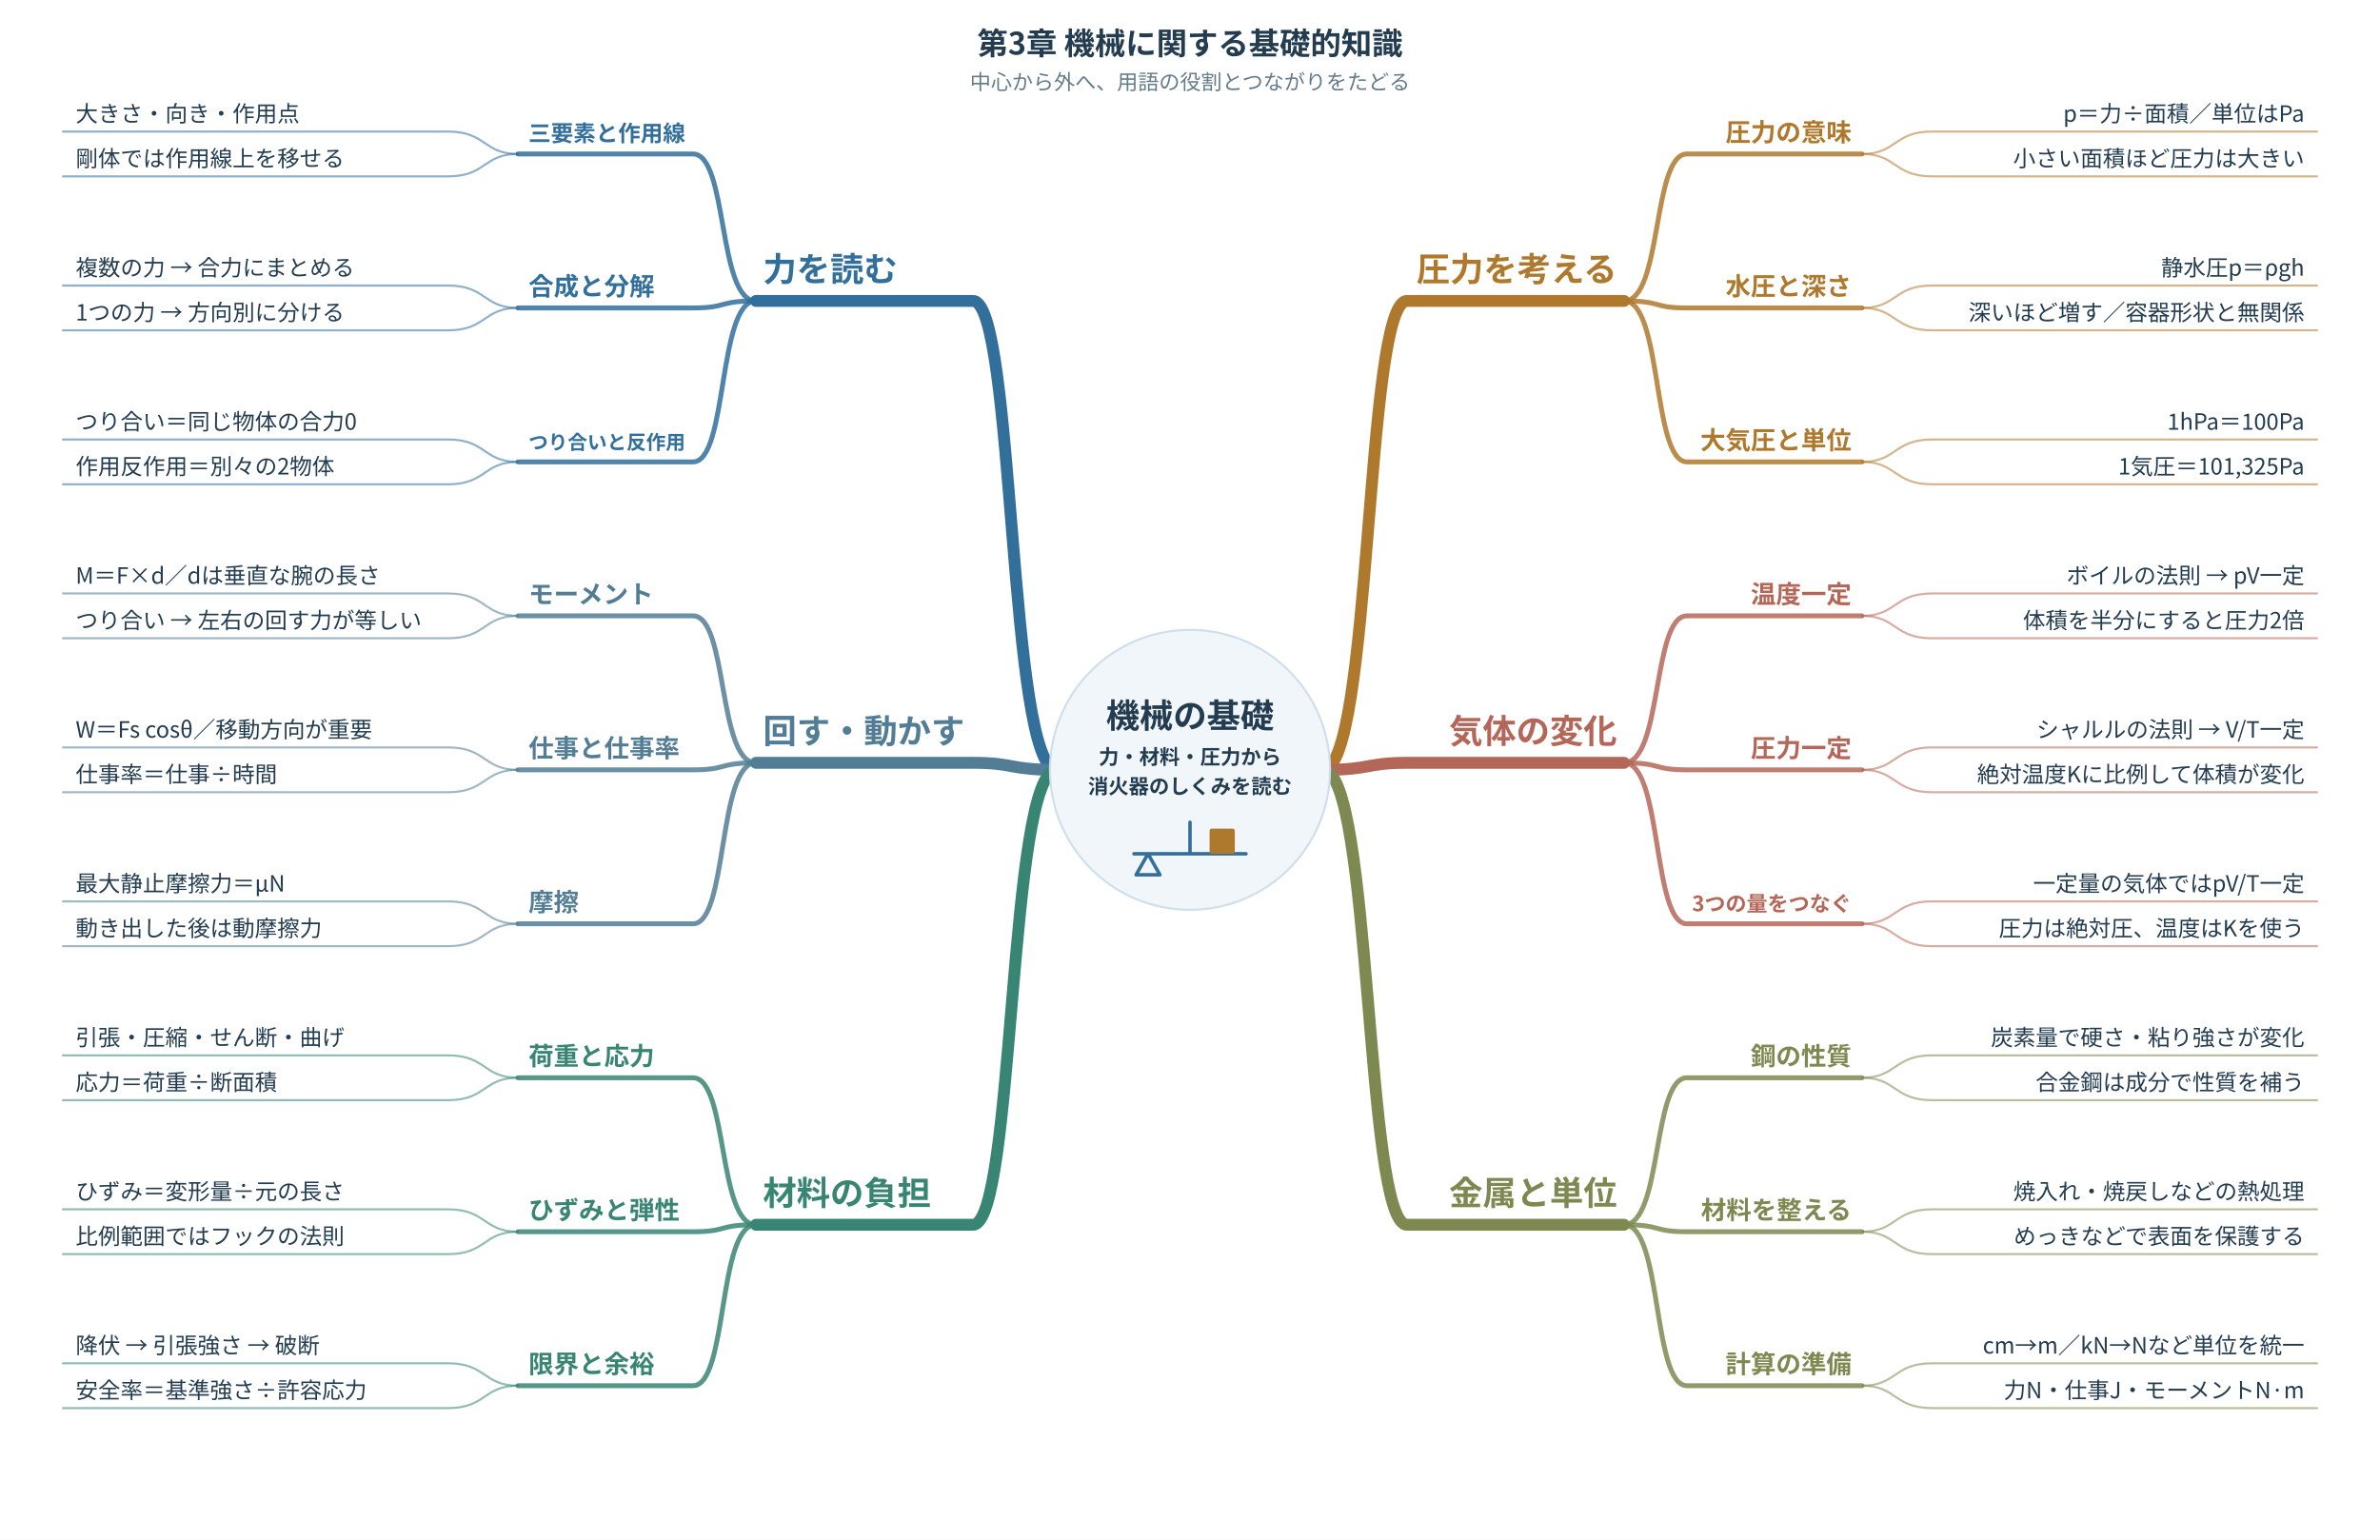
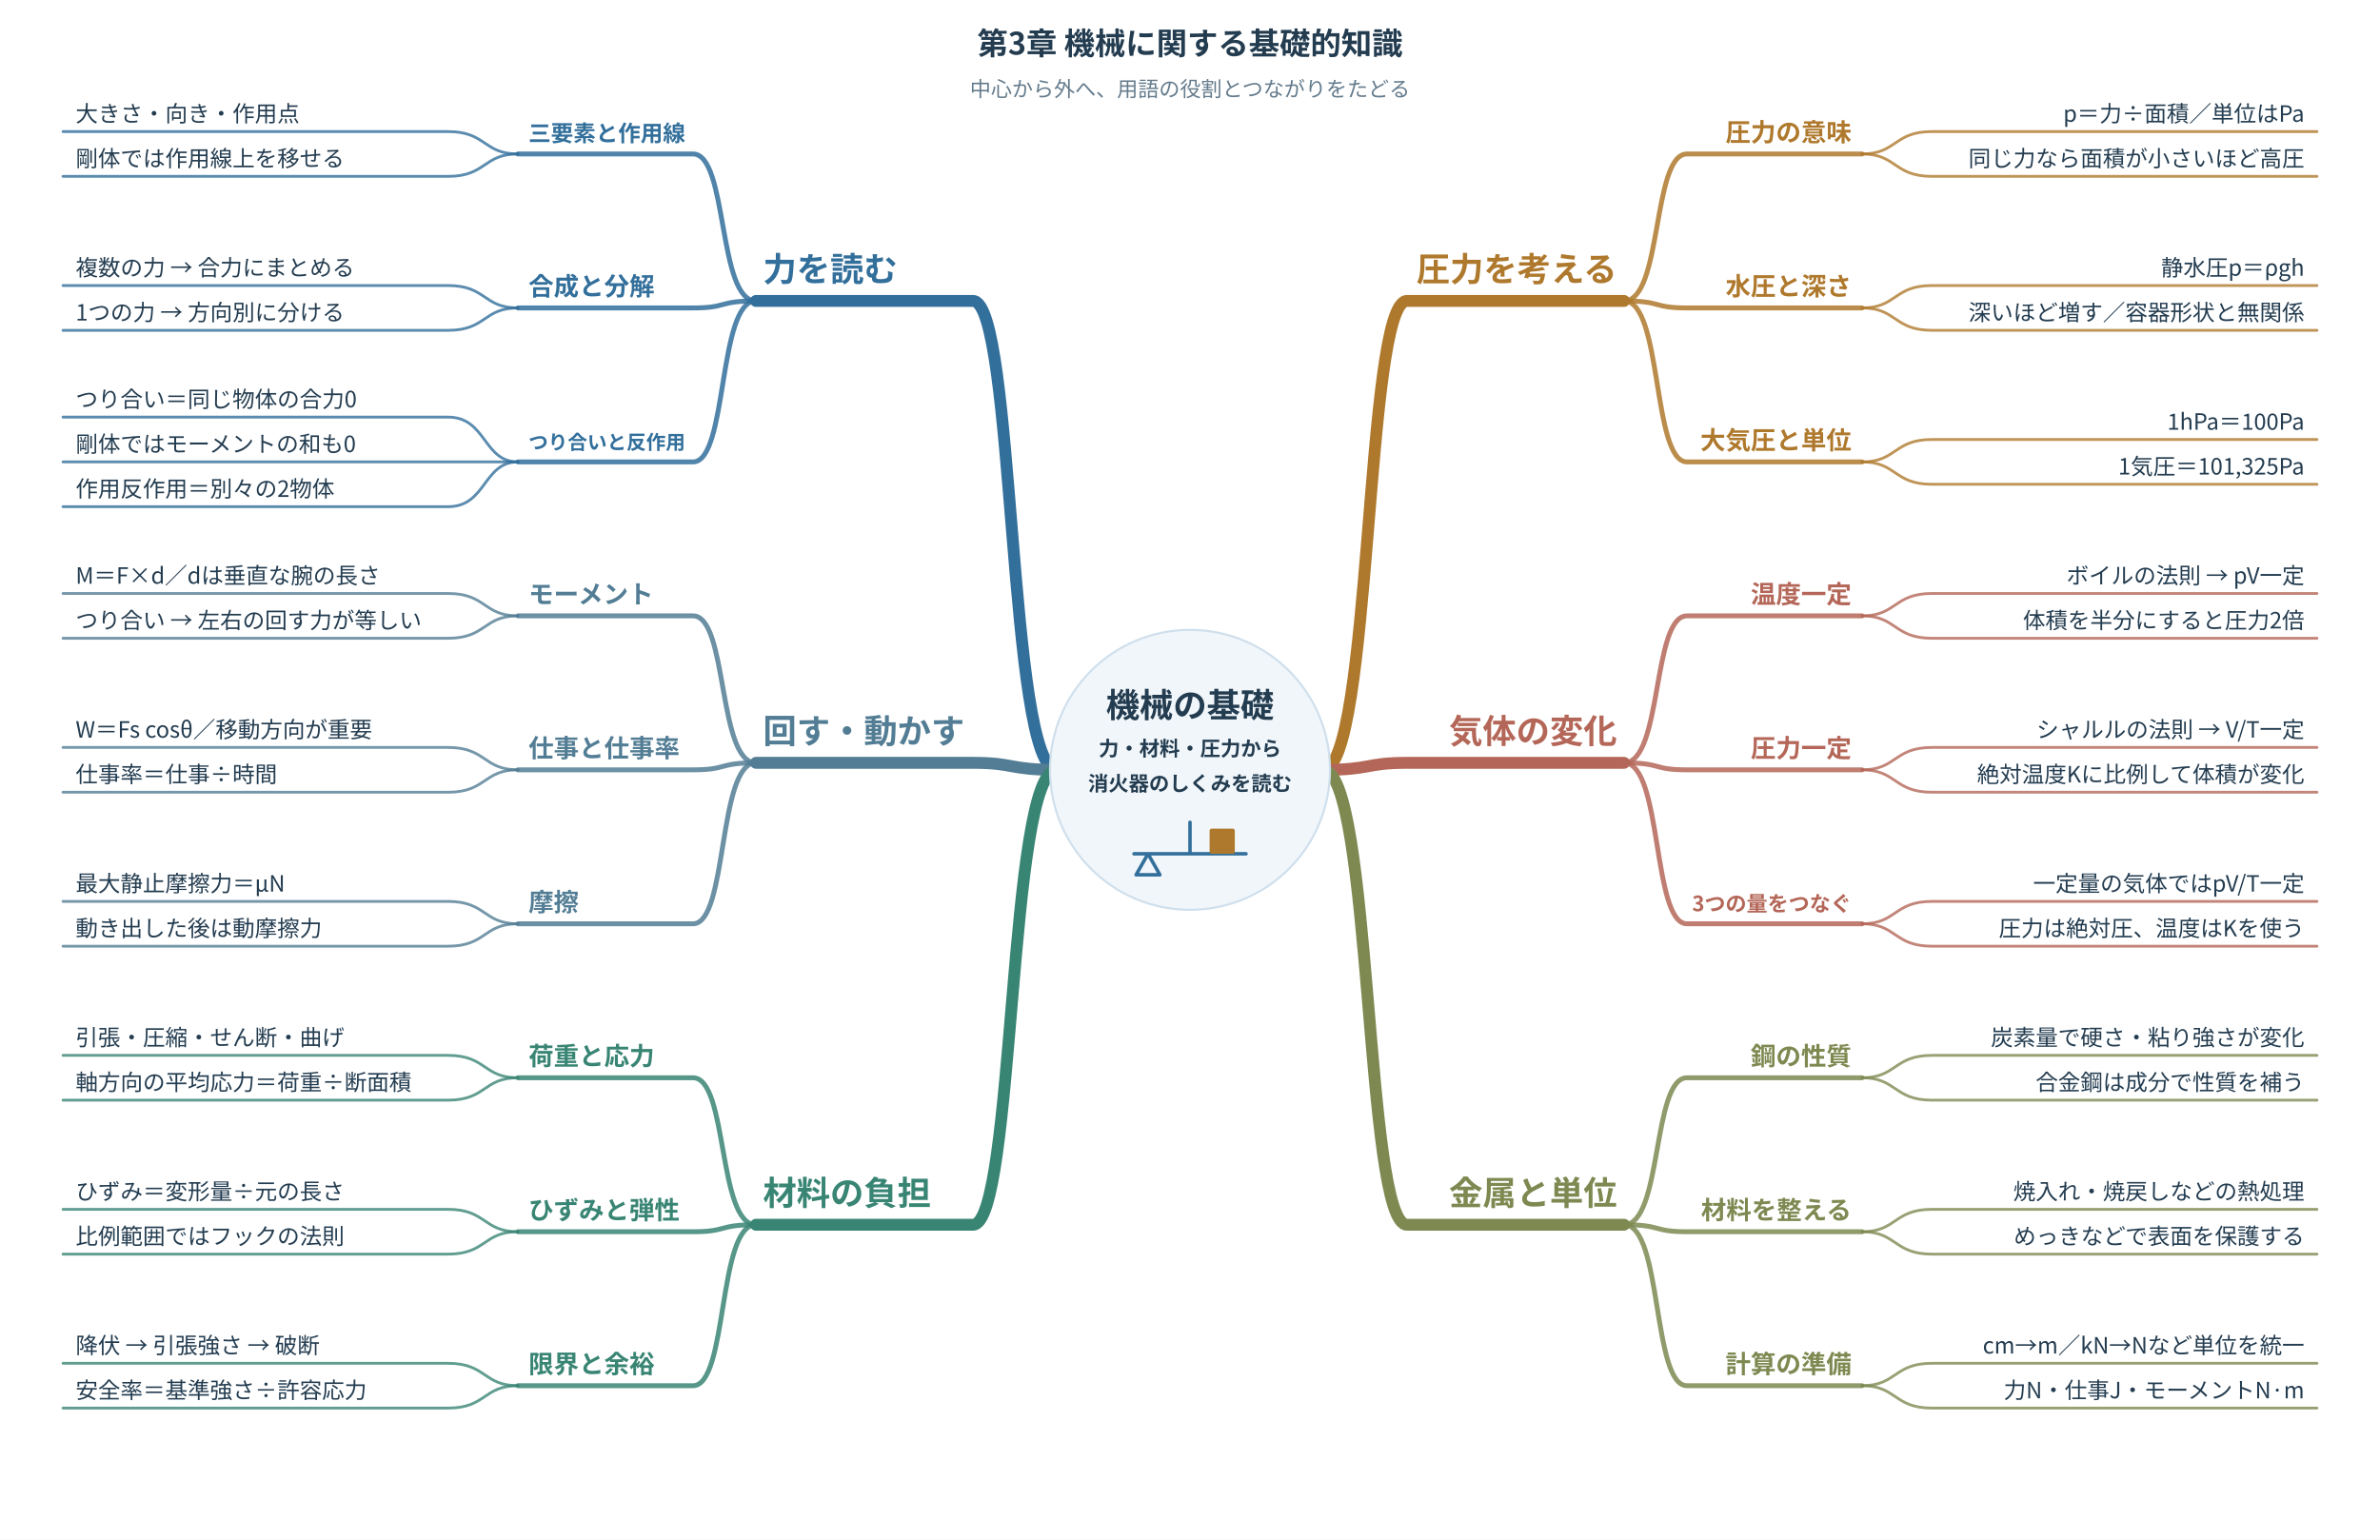
<svg xmlns="http://www.w3.org/2000/svg" width="3400" height="2200" viewBox="0 0 3400 2200" role="img" aria-labelledby="title desc">
  <rect width="3400" height="2200" fill="#FFFFFF" />
  <g font-family="Meiryo, Noto Sans CJK JP, sans-serif" fill="#233C50" stroke-linecap="round" stroke-linejoin="round">
    <text x="1700" y="78" text-anchor="middle" font-size="44" font-weight="700" fill="#233C50">第3章  機械に関する基礎的知識</text>
-     <text x="1700" y="128" text-anchor="middle" font-size="30" font-weight="500" fill="#647B8C">中心から外へ、用語の役割とつながりをたどる</text>
+     <text x="1700" y="138" text-anchor="middle" font-size="30" font-weight="500" fill="#647B8C">中心から外へ、用語の役割とつながりをたどる</text>
    <path d="M 1510 1100 C 1440 1100 1450 430 1390 430 L 1080 430" fill="none" stroke="#326F9B" stroke-width="17" opacity="1" />
    <text x="1090" y="402" text-anchor="start" font-size="48" font-weight="700" fill="#326F9B">力を読む</text>
    <path d="M 1080 430 C 1025 430 1040 220 990 220 L 740 220" fill="none" stroke="#326F9B" stroke-width="7" opacity="0.85" />
    <text x="755" y="202" text-anchor="start" font-size="32" font-weight="700" fill="#326F9B">三要素と作用線</text>
-     <path d="M 740 220 C 690 220 695 188.0 640 188.0 L 90 188.0" fill="none" stroke="#326F9B" stroke-width="3" opacity="0.55" />
+     <path d="M 740 220 C 690 220 695 188.0 640 188.0 L 90 188.0" fill="none" stroke="#326F9B" stroke-width="4" opacity="0.8" />
    <text x="108" y="174.0" text-anchor="start" font-size="32" font-weight="500" fill="#233C50">大きさ・向き・作用点</text>
-     <path d="M 740 220 C 690 220 695 252.0 640 252.0 L 90 252.0" fill="none" stroke="#326F9B" stroke-width="3" opacity="0.55" />
+     <path d="M 740 220 C 690 220 695 252.0 640 252.0 L 90 252.0" fill="none" stroke="#326F9B" stroke-width="4" opacity="0.8" />
    <text x="108" y="238.0" text-anchor="start" font-size="32" font-weight="500" fill="#233C50">剛体では作用線上を移せる</text>
    <path d="M 1080 430 C 1025 430 1040 440 990 440 L 740 440" fill="none" stroke="#326F9B" stroke-width="7" opacity="0.85" />
    <text x="755" y="422" text-anchor="start" font-size="36" font-weight="700" fill="#326F9B">合成と分解</text>
-     <path d="M 740 440 C 690 440 695 408.0 640 408.0 L 90 408.0" fill="none" stroke="#326F9B" stroke-width="3" opacity="0.55" />
+     <path d="M 740 440 C 690 440 695 408.0 640 408.0 L 90 408.0" fill="none" stroke="#326F9B" stroke-width="4" opacity="0.8" />
    <text x="108" y="394.0" text-anchor="start" font-size="32" font-weight="500" fill="#233C50">複数の力 → 合力にまとめる</text>
-     <path d="M 740 440 C 690 440 695 472.0 640 472.0 L 90 472.0" fill="none" stroke="#326F9B" stroke-width="3" opacity="0.55" />
+     <path d="M 740 440 C 690 440 695 472.0 640 472.0 L 90 472.0" fill="none" stroke="#326F9B" stroke-width="4" opacity="0.8" />
    <text x="108" y="458.0" text-anchor="start" font-size="32" font-weight="500" fill="#233C50">1つの力 → 方向別に分ける</text>
    <path d="M 1080 430 C 1025 430 1040 660 990 660 L 740 660" fill="none" stroke="#326F9B" stroke-width="7" opacity="0.85" />
    <text x="755" y="642" text-anchor="start" font-size="28" font-weight="700" fill="#326F9B">つり合いと反作用</text>
-     <path d="M 740 660 C 690 660 695 628.0 640 628.0 L 90 628.0" fill="none" stroke="#326F9B" stroke-width="3" opacity="0.55" />
-     <text x="108" y="614.0" text-anchor="start" font-size="32" font-weight="500" fill="#233C50">つり合い＝同じ物体の合力0</text>
-     <path d="M 740 660 C 690 660 695 692.0 640 692.0 L 90 692.0" fill="none" stroke="#326F9B" stroke-width="3" opacity="0.55" />
-     <text x="108" y="678.0" text-anchor="start" font-size="32" font-weight="500" fill="#233C50">作用反作用＝別々の2物体</text>
+     <path d="M 740 660 C 690 660 695 596.0 640 596.0 L 90 596.0" fill="none" stroke="#326F9B" stroke-width="4" opacity="0.8" />
+     <text x="108" y="582.0" text-anchor="start" font-size="32" font-weight="500" fill="#233C50">つり合い＝同じ物体の合力0</text>
+     <path d="M 740 660 C 690 660 695 660.0 640 660.0 L 90 660.0" fill="none" stroke="#326F9B" stroke-width="4" opacity="0.8" />
+     <text x="108" y="646.0" text-anchor="start" font-size="32" font-weight="500" fill="#233C50">剛体ではモーメントの和も0</text>
+     <path d="M 740 660 C 690 660 695 724.0 640 724.0 L 90 724.0" fill="none" stroke="#326F9B" stroke-width="4" opacity="0.8" />
+     <text x="108" y="710.0" text-anchor="start" font-size="32" font-weight="500" fill="#233C50">作用反作用＝別々の2物体</text>
    <path d="M 1510 1100 C 1440 1100 1450 1090 1390 1090 L 1080 1090" fill="none" stroke="#527D94" stroke-width="17" opacity="1" />
    <text x="1090" y="1062" text-anchor="start" font-size="48" font-weight="700" fill="#527D94">回す・動かす</text>
    <path d="M 1080 1090 C 1025 1090 1040 880 990 880 L 740 880" fill="none" stroke="#527D94" stroke-width="7" opacity="0.85" />
    <text x="755" y="862" text-anchor="start" font-size="36" font-weight="700" fill="#527D94">モーメント</text>
-     <path d="M 740 880 C 690 880 695 848.0 640 848.0 L 90 848.0" fill="none" stroke="#527D94" stroke-width="3" opacity="0.55" />
+     <path d="M 740 880 C 690 880 695 848.0 640 848.0 L 90 848.0" fill="none" stroke="#527D94" stroke-width="4" opacity="0.8" />
    <text x="108" y="834.0" text-anchor="start" font-size="32" font-weight="500" fill="#233C50">M＝F×d／dは垂直な腕の長さ</text>
-     <path d="M 740 880 C 690 880 695 912.0 640 912.0 L 90 912.0" fill="none" stroke="#527D94" stroke-width="3" opacity="0.55" />
+     <path d="M 740 880 C 690 880 695 912.0 640 912.0 L 90 912.0" fill="none" stroke="#527D94" stroke-width="4" opacity="0.8" />
    <text x="108" y="898.0" text-anchor="start" font-size="32" font-weight="500" fill="#233C50">つり合い → 左右の回す力が等しい</text>
    <path d="M 1080 1090 C 1025 1090 1040 1100 990 1100 L 740 1100" fill="none" stroke="#527D94" stroke-width="7" opacity="0.85" />
    <text x="755" y="1082" text-anchor="start" font-size="36" font-weight="700" fill="#527D94">仕事と仕事率</text>
-     <path d="M 740 1100 C 690 1100 695 1068.0 640 1068.0 L 90 1068.0" fill="none" stroke="#527D94" stroke-width="3" opacity="0.55" />
+     <path d="M 740 1100 C 690 1100 695 1068.0 640 1068.0 L 90 1068.0" fill="none" stroke="#527D94" stroke-width="4" opacity="0.8" />
    <text x="108" y="1054.0" text-anchor="start" font-size="32" font-weight="500" fill="#233C50">W＝Fs cosθ／移動方向が重要</text>
-     <path d="M 740 1100 C 690 1100 695 1132.0 640 1132.0 L 90 1132.0" fill="none" stroke="#527D94" stroke-width="3" opacity="0.55" />
+     <path d="M 740 1100 C 690 1100 695 1132.0 640 1132.0 L 90 1132.0" fill="none" stroke="#527D94" stroke-width="4" opacity="0.8" />
    <text x="108" y="1118.0" text-anchor="start" font-size="32" font-weight="500" fill="#233C50">仕事率＝仕事÷時間</text>
    <path d="M 1080 1090 C 1025 1090 1040 1320 990 1320 L 740 1320" fill="none" stroke="#527D94" stroke-width="7" opacity="0.85" />
    <text x="755" y="1302" text-anchor="start" font-size="36" font-weight="700" fill="#527D94">摩擦</text>
-     <path d="M 740 1320 C 690 1320 695 1288.0 640 1288.0 L 90 1288.0" fill="none" stroke="#527D94" stroke-width="3" opacity="0.55" />
+     <path d="M 740 1320 C 690 1320 695 1288.0 640 1288.0 L 90 1288.0" fill="none" stroke="#527D94" stroke-width="4" opacity="0.8" />
    <text x="108" y="1274.0" text-anchor="start" font-size="32" font-weight="500" fill="#233C50">最大静止摩擦力＝μN</text>
-     <path d="M 740 1320 C 690 1320 695 1352.0 640 1352.0 L 90 1352.0" fill="none" stroke="#527D94" stroke-width="3" opacity="0.55" />
+     <path d="M 740 1320 C 690 1320 695 1352.0 640 1352.0 L 90 1352.0" fill="none" stroke="#527D94" stroke-width="4" opacity="0.8" />
    <text x="108" y="1338.0" text-anchor="start" font-size="32" font-weight="500" fill="#233C50">動き出した後は動摩擦力</text>
    <path d="M 1510 1100 C 1440 1100 1450 1750 1390 1750 L 1080 1750" fill="none" stroke="#398574" stroke-width="17" opacity="1" />
    <text x="1090" y="1722" text-anchor="start" font-size="48" font-weight="700" fill="#398574">材料の負担</text>
    <path d="M 1080 1750 C 1025 1750 1040 1540 990 1540 L 740 1540" fill="none" stroke="#398574" stroke-width="7" opacity="0.85" />
    <text x="755" y="1522" text-anchor="start" font-size="36" font-weight="700" fill="#398574">荷重と応力</text>
-     <path d="M 740 1540 C 690 1540 695 1508.0 640 1508.0 L 90 1508.0" fill="none" stroke="#398574" stroke-width="3" opacity="0.55" />
+     <path d="M 740 1540 C 690 1540 695 1508.0 640 1508.0 L 90 1508.0" fill="none" stroke="#398574" stroke-width="4" opacity="0.8" />
    <text x="108" y="1494.0" text-anchor="start" font-size="32" font-weight="500" fill="#233C50">引張・圧縮・せん断・曲げ</text>
-     <path d="M 740 1540 C 690 1540 695 1572.0 640 1572.0 L 90 1572.0" fill="none" stroke="#398574" stroke-width="3" opacity="0.55" />
-     <text x="108" y="1558.0" text-anchor="start" font-size="32" font-weight="500" fill="#233C50">応力＝荷重÷断面積</text>
+     <path d="M 740 1540 C 690 1540 695 1572.0 640 1572.0 L 90 1572.0" fill="none" stroke="#398574" stroke-width="4" opacity="0.8" />
+     <text x="108" y="1558.0" text-anchor="start" font-size="32" font-weight="500" fill="#233C50">軸方向の平均応力＝荷重÷断面積</text>
    <path d="M 1080 1750 C 1025 1750 1040 1760 990 1760 L 740 1760" fill="none" stroke="#398574" stroke-width="7" opacity="0.85" />
    <text x="755" y="1742" text-anchor="start" font-size="36" font-weight="700" fill="#398574">ひずみと弾性</text>
-     <path d="M 740 1760 C 690 1760 695 1728.0 640 1728.0 L 90 1728.0" fill="none" stroke="#398574" stroke-width="3" opacity="0.55" />
+     <path d="M 740 1760 C 690 1760 695 1728.0 640 1728.0 L 90 1728.0" fill="none" stroke="#398574" stroke-width="4" opacity="0.8" />
    <text x="108" y="1714.0" text-anchor="start" font-size="32" font-weight="500" fill="#233C50">ひずみ＝変形量÷元の長さ</text>
-     <path d="M 740 1760 C 690 1760 695 1792.0 640 1792.0 L 90 1792.0" fill="none" stroke="#398574" stroke-width="3" opacity="0.55" />
+     <path d="M 740 1760 C 690 1760 695 1792.0 640 1792.0 L 90 1792.0" fill="none" stroke="#398574" stroke-width="4" opacity="0.8" />
    <text x="108" y="1778.0" text-anchor="start" font-size="32" font-weight="500" fill="#233C50">比例範囲ではフックの法則</text>
    <path d="M 1080 1750 C 1025 1750 1040 1980 990 1980 L 740 1980" fill="none" stroke="#398574" stroke-width="7" opacity="0.85" />
    <text x="755" y="1962" text-anchor="start" font-size="36" font-weight="700" fill="#398574">限界と余裕</text>
-     <path d="M 740 1980 C 690 1980 695 1948.0 640 1948.0 L 90 1948.0" fill="none" stroke="#398574" stroke-width="3" opacity="0.55" />
+     <path d="M 740 1980 C 690 1980 695 1948.0 640 1948.0 L 90 1948.0" fill="none" stroke="#398574" stroke-width="4" opacity="0.8" />
    <text x="108" y="1934.0" text-anchor="start" font-size="32" font-weight="500" fill="#233C50">降伏 → 引張強さ → 破断</text>
-     <path d="M 740 1980 C 690 1980 695 2012.0 640 2012.0 L 90 2012.0" fill="none" stroke="#398574" stroke-width="3" opacity="0.55" />
+     <path d="M 740 1980 C 690 1980 695 2012.0 640 2012.0 L 90 2012.0" fill="none" stroke="#398574" stroke-width="4" opacity="0.8" />
    <text x="108" y="1998.0" text-anchor="start" font-size="32" font-weight="500" fill="#233C50">安全率＝基準強さ÷許容応力</text>
    <path d="M 1890 1100 C 1960 1100 1950 430 2010 430 L 2320 430" fill="none" stroke="#AF792D" stroke-width="17" opacity="1" />
    <text x="2310" y="402" text-anchor="end" font-size="48" font-weight="700" fill="#AF792D">圧力を考える</text>
    <path d="M 2320 430 C 2375 430 2360 220 2410 220 L 2660 220" fill="none" stroke="#AF792D" stroke-width="7" opacity="0.85" />
    <text x="2645" y="202" text-anchor="end" font-size="36" font-weight="700" fill="#AF792D">圧力の意味</text>
-     <path d="M 2660 220 C 2710 220 2705 188.0 2760 188.0 L 3310 188.0" fill="none" stroke="#AF792D" stroke-width="3" opacity="0.55" />
+     <path d="M 2660 220 C 2710 220 2705 188.0 2760 188.0 L 3310 188.0" fill="none" stroke="#AF792D" stroke-width="4" opacity="0.8" />
    <text x="3292" y="174.0" text-anchor="end" font-size="32" font-weight="500" fill="#233C50">p＝力÷面積／単位はPa</text>
-     <path d="M 2660 220 C 2710 220 2705 252.0 2760 252.0 L 3310 252.0" fill="none" stroke="#AF792D" stroke-width="3" opacity="0.55" />
-     <text x="3292" y="238.0" text-anchor="end" font-size="32" font-weight="500" fill="#233C50">小さい面積ほど圧力は大きい</text>
+     <path d="M 2660 220 C 2710 220 2705 252.0 2760 252.0 L 3310 252.0" fill="none" stroke="#AF792D" stroke-width="4" opacity="0.8" />
+     <text x="3292" y="238.0" text-anchor="end" font-size="32" font-weight="500" fill="#233C50">同じ力なら面積が小さいほど高圧</text>
    <path d="M 2320 430 C 2375 430 2360 440 2410 440 L 2660 440" fill="none" stroke="#AF792D" stroke-width="7" opacity="0.85" />
    <text x="2645" y="422" text-anchor="end" font-size="36" font-weight="700" fill="#AF792D">水圧と深さ</text>
-     <path d="M 2660 440 C 2710 440 2705 408.0 2760 408.0 L 3310 408.0" fill="none" stroke="#AF792D" stroke-width="3" opacity="0.55" />
+     <path d="M 2660 440 C 2710 440 2705 408.0 2760 408.0 L 3310 408.0" fill="none" stroke="#AF792D" stroke-width="4" opacity="0.8" />
    <text x="3292" y="394.0" text-anchor="end" font-size="32" font-weight="500" fill="#233C50">静水圧p＝ρgh</text>
-     <path d="M 2660 440 C 2710 440 2705 472.0 2760 472.0 L 3310 472.0" fill="none" stroke="#AF792D" stroke-width="3" opacity="0.55" />
+     <path d="M 2660 440 C 2710 440 2705 472.0 2760 472.0 L 3310 472.0" fill="none" stroke="#AF792D" stroke-width="4" opacity="0.8" />
    <text x="3292" y="458.0" text-anchor="end" font-size="32" font-weight="500" fill="#233C50">深いほど増す／容器形状と無関係</text>
    <path d="M 2320 430 C 2375 430 2360 660 2410 660 L 2660 660" fill="none" stroke="#AF792D" stroke-width="7" opacity="0.85" />
    <text x="2645" y="642" text-anchor="end" font-size="36" font-weight="700" fill="#AF792D">大気圧と単位</text>
-     <path d="M 2660 660 C 2710 660 2705 628.0 2760 628.0 L 3310 628.0" fill="none" stroke="#AF792D" stroke-width="3" opacity="0.55" />
+     <path d="M 2660 660 C 2710 660 2705 628.0 2760 628.0 L 3310 628.0" fill="none" stroke="#AF792D" stroke-width="4" opacity="0.8" />
    <text x="3292" y="614.0" text-anchor="end" font-size="32" font-weight="500" fill="#233C50">1hPa＝100Pa</text>
-     <path d="M 2660 660 C 2710 660 2705 692.0 2760 692.0 L 3310 692.0" fill="none" stroke="#AF792D" stroke-width="3" opacity="0.55" />
+     <path d="M 2660 660 C 2710 660 2705 692.0 2760 692.0 L 3310 692.0" fill="none" stroke="#AF792D" stroke-width="4" opacity="0.8" />
    <text x="3292" y="678.0" text-anchor="end" font-size="32" font-weight="500" fill="#233C50">1気圧＝101,325Pa</text>
    <path d="M 1890 1100 C 1960 1100 1950 1090 2010 1090 L 2320 1090" fill="none" stroke="#B46758" stroke-width="17" opacity="1" />
    <text x="2310" y="1062" text-anchor="end" font-size="48" font-weight="700" fill="#B46758">気体の変化</text>
    <path d="M 2320 1090 C 2375 1090 2360 880 2410 880 L 2660 880" fill="none" stroke="#B46758" stroke-width="7" opacity="0.85" />
    <text x="2645" y="862" text-anchor="end" font-size="36" font-weight="700" fill="#B46758">温度一定</text>
-     <path d="M 2660 880 C 2710 880 2705 848.0 2760 848.0 L 3310 848.0" fill="none" stroke="#B46758" stroke-width="3" opacity="0.55" />
+     <path d="M 2660 880 C 2710 880 2705 848.0 2760 848.0 L 3310 848.0" fill="none" stroke="#B46758" stroke-width="4" opacity="0.8" />
    <text x="3292" y="834.0" text-anchor="end" font-size="32" font-weight="500" fill="#233C50">ボイルの法則 → pV一定</text>
-     <path d="M 2660 880 C 2710 880 2705 912.0 2760 912.0 L 3310 912.0" fill="none" stroke="#B46758" stroke-width="3" opacity="0.55" />
+     <path d="M 2660 880 C 2710 880 2705 912.0 2760 912.0 L 3310 912.0" fill="none" stroke="#B46758" stroke-width="4" opacity="0.8" />
    <text x="3292" y="898.0" text-anchor="end" font-size="32" font-weight="500" fill="#233C50">体積を半分にすると圧力2倍</text>
    <path d="M 2320 1090 C 2375 1090 2360 1100 2410 1100 L 2660 1100" fill="none" stroke="#B46758" stroke-width="7" opacity="0.85" />
    <text x="2645" y="1082" text-anchor="end" font-size="36" font-weight="700" fill="#B46758">圧力一定</text>
-     <path d="M 2660 1100 C 2710 1100 2705 1068.0 2760 1068.0 L 3310 1068.0" fill="none" stroke="#B46758" stroke-width="3" opacity="0.55" />
+     <path d="M 2660 1100 C 2710 1100 2705 1068.0 2760 1068.0 L 3310 1068.0" fill="none" stroke="#B46758" stroke-width="4" opacity="0.8" />
    <text x="3292" y="1054.0" text-anchor="end" font-size="32" font-weight="500" fill="#233C50">シャルルの法則 → V/T一定</text>
-     <path d="M 2660 1100 C 2710 1100 2705 1132.0 2760 1132.0 L 3310 1132.0" fill="none" stroke="#B46758" stroke-width="3" opacity="0.55" />
+     <path d="M 2660 1100 C 2710 1100 2705 1132.0 2760 1132.0 L 3310 1132.0" fill="none" stroke="#B46758" stroke-width="4" opacity="0.8" />
    <text x="3292" y="1118.0" text-anchor="end" font-size="32" font-weight="500" fill="#233C50">絶対温度Kに比例して体積が変化</text>
    <path d="M 2320 1090 C 2375 1090 2360 1320 2410 1320 L 2660 1320" fill="none" stroke="#B46758" stroke-width="7" opacity="0.85" />
    <text x="2645" y="1302" text-anchor="end" font-size="30" font-weight="700" fill="#B46758">3つの量をつなぐ</text>
-     <path d="M 2660 1320 C 2710 1320 2705 1288.0 2760 1288.0 L 3310 1288.0" fill="none" stroke="#B46758" stroke-width="3" opacity="0.55" />
+     <path d="M 2660 1320 C 2710 1320 2705 1288.0 2760 1288.0 L 3310 1288.0" fill="none" stroke="#B46758" stroke-width="4" opacity="0.8" />
    <text x="3292" y="1274.0" text-anchor="end" font-size="32" font-weight="500" fill="#233C50">一定量の気体ではpV/T一定</text>
-     <path d="M 2660 1320 C 2710 1320 2705 1352.0 2760 1352.0 L 3310 1352.0" fill="none" stroke="#B46758" stroke-width="3" opacity="0.55" />
+     <path d="M 2660 1320 C 2710 1320 2705 1352.0 2760 1352.0 L 3310 1352.0" fill="none" stroke="#B46758" stroke-width="4" opacity="0.8" />
    <text x="3292" y="1338.0" text-anchor="end" font-size="32" font-weight="500" fill="#233C50">圧力は絶対圧、温度はKを使う</text>
    <path d="M 1890 1100 C 1960 1100 1950 1750 2010 1750 L 2320 1750" fill="none" stroke="#7D8951" stroke-width="17" opacity="1" />
    <text x="2310" y="1722" text-anchor="end" font-size="48" font-weight="700" fill="#7D8951">金属と単位</text>
    <path d="M 2320 1750 C 2375 1750 2360 1540 2410 1540 L 2660 1540" fill="none" stroke="#7D8951" stroke-width="7" opacity="0.85" />
    <text x="2645" y="1522" text-anchor="end" font-size="36" font-weight="700" fill="#7D8951">鋼の性質</text>
-     <path d="M 2660 1540 C 2710 1540 2705 1508.0 2760 1508.0 L 3310 1508.0" fill="none" stroke="#7D8951" stroke-width="3" opacity="0.55" />
+     <path d="M 2660 1540 C 2710 1540 2705 1508.0 2760 1508.0 L 3310 1508.0" fill="none" stroke="#7D8951" stroke-width="4" opacity="0.8" />
    <text x="3292" y="1494.0" text-anchor="end" font-size="32" font-weight="500" fill="#233C50">炭素量で硬さ・粘り強さが変化</text>
-     <path d="M 2660 1540 C 2710 1540 2705 1572.0 2760 1572.0 L 3310 1572.0" fill="none" stroke="#7D8951" stroke-width="3" opacity="0.55" />
+     <path d="M 2660 1540 C 2710 1540 2705 1572.0 2760 1572.0 L 3310 1572.0" fill="none" stroke="#7D8951" stroke-width="4" opacity="0.8" />
    <text x="3292" y="1558.0" text-anchor="end" font-size="32" font-weight="500" fill="#233C50">合金鋼は成分で性質を補う</text>
    <path d="M 2320 1750 C 2375 1750 2360 1760 2410 1760 L 2660 1760" fill="none" stroke="#7D8951" stroke-width="7" opacity="0.85" />
    <text x="2645" y="1742" text-anchor="end" font-size="36" font-weight="700" fill="#7D8951">材料を整える</text>
-     <path d="M 2660 1760 C 2710 1760 2705 1728.0 2760 1728.0 L 3310 1728.0" fill="none" stroke="#7D8951" stroke-width="3" opacity="0.55" />
+     <path d="M 2660 1760 C 2710 1760 2705 1728.0 2760 1728.0 L 3310 1728.0" fill="none" stroke="#7D8951" stroke-width="4" opacity="0.8" />
    <text x="3292" y="1714.0" text-anchor="end" font-size="32" font-weight="500" fill="#233C50">焼入れ・焼戻しなどの熱処理</text>
-     <path d="M 2660 1760 C 2710 1760 2705 1792.0 2760 1792.0 L 3310 1792.0" fill="none" stroke="#7D8951" stroke-width="3" opacity="0.55" />
+     <path d="M 2660 1760 C 2710 1760 2705 1792.0 2760 1792.0 L 3310 1792.0" fill="none" stroke="#7D8951" stroke-width="4" opacity="0.8" />
    <text x="3292" y="1778.0" text-anchor="end" font-size="32" font-weight="500" fill="#233C50">めっきなどで表面を保護する</text>
    <path d="M 2320 1750 C 2375 1750 2360 1980 2410 1980 L 2660 1980" fill="none" stroke="#7D8951" stroke-width="7" opacity="0.85" />
    <text x="2645" y="1962" text-anchor="end" font-size="36" font-weight="700" fill="#7D8951">計算の準備</text>
-     <path d="M 2660 1980 C 2710 1980 2705 1948.0 2760 1948.0 L 3310 1948.0" fill="none" stroke="#7D8951" stroke-width="3" opacity="0.55" />
+     <path d="M 2660 1980 C 2710 1980 2705 1948.0 2760 1948.0 L 3310 1948.0" fill="none" stroke="#7D8951" stroke-width="4" opacity="0.8" />
    <text x="3292" y="1934.0" text-anchor="end" font-size="32" font-weight="500" fill="#233C50">cm→m／kN→Nなど単位を統一</text>
-     <path d="M 2660 1980 C 2710 1980 2705 2012.0 2760 2012.0 L 3310 2012.0" fill="none" stroke="#7D8951" stroke-width="3" opacity="0.55" />
+     <path d="M 2660 1980 C 2710 1980 2705 2012.0 2760 2012.0 L 3310 2012.0" fill="none" stroke="#7D8951" stroke-width="4" opacity="0.8" />
    <text x="3292" y="1998.0" text-anchor="end" font-size="32" font-weight="500" fill="#233C50">力N・仕事J・モーメントN·m</text>
    <circle cx="1700" cy="1100" r="200" fill="#F1F6FA" stroke="#CFDFEC" stroke-width="3" />
-     <text x="1700" y="1040" text-anchor="middle" font-size="48" font-weight="700" fill="#233C50">機械の基礎</text>
-     <text x="1700" y="1092" text-anchor="middle" font-size="29" font-weight="600" fill="#233C50">力・材料・圧力から</text>
-     <text x="1700" y="1134" text-anchor="middle" font-size="29" font-weight="600" fill="#233C50">消火器のしくみを読む</text>
+     <text x="1700" y="1025" text-anchor="middle" font-size="48" font-weight="700" fill="#233C50">機械の基礎</text>
+     <text x="1700" y="1080" text-anchor="middle" font-size="29" font-weight="600" fill="#233C50">力・材料・圧力から</text>
+     <text x="1700" y="1130" text-anchor="middle" font-size="29" font-weight="600" fill="#233C50">消火器のしくみを読む</text>
    <path d="M 1620 1220 L 1780 1220 M 1700 1175 L 1700 1220 M 1640 1220 L 1623 1250 L 1657 1250 Z" fill="none" stroke="#326F9B" stroke-width="5" opacity="1" />
    <rect x="1728" y="1184" width="36" height="36" rx="3" fill="#AF792D" />
  </g>
</svg>
